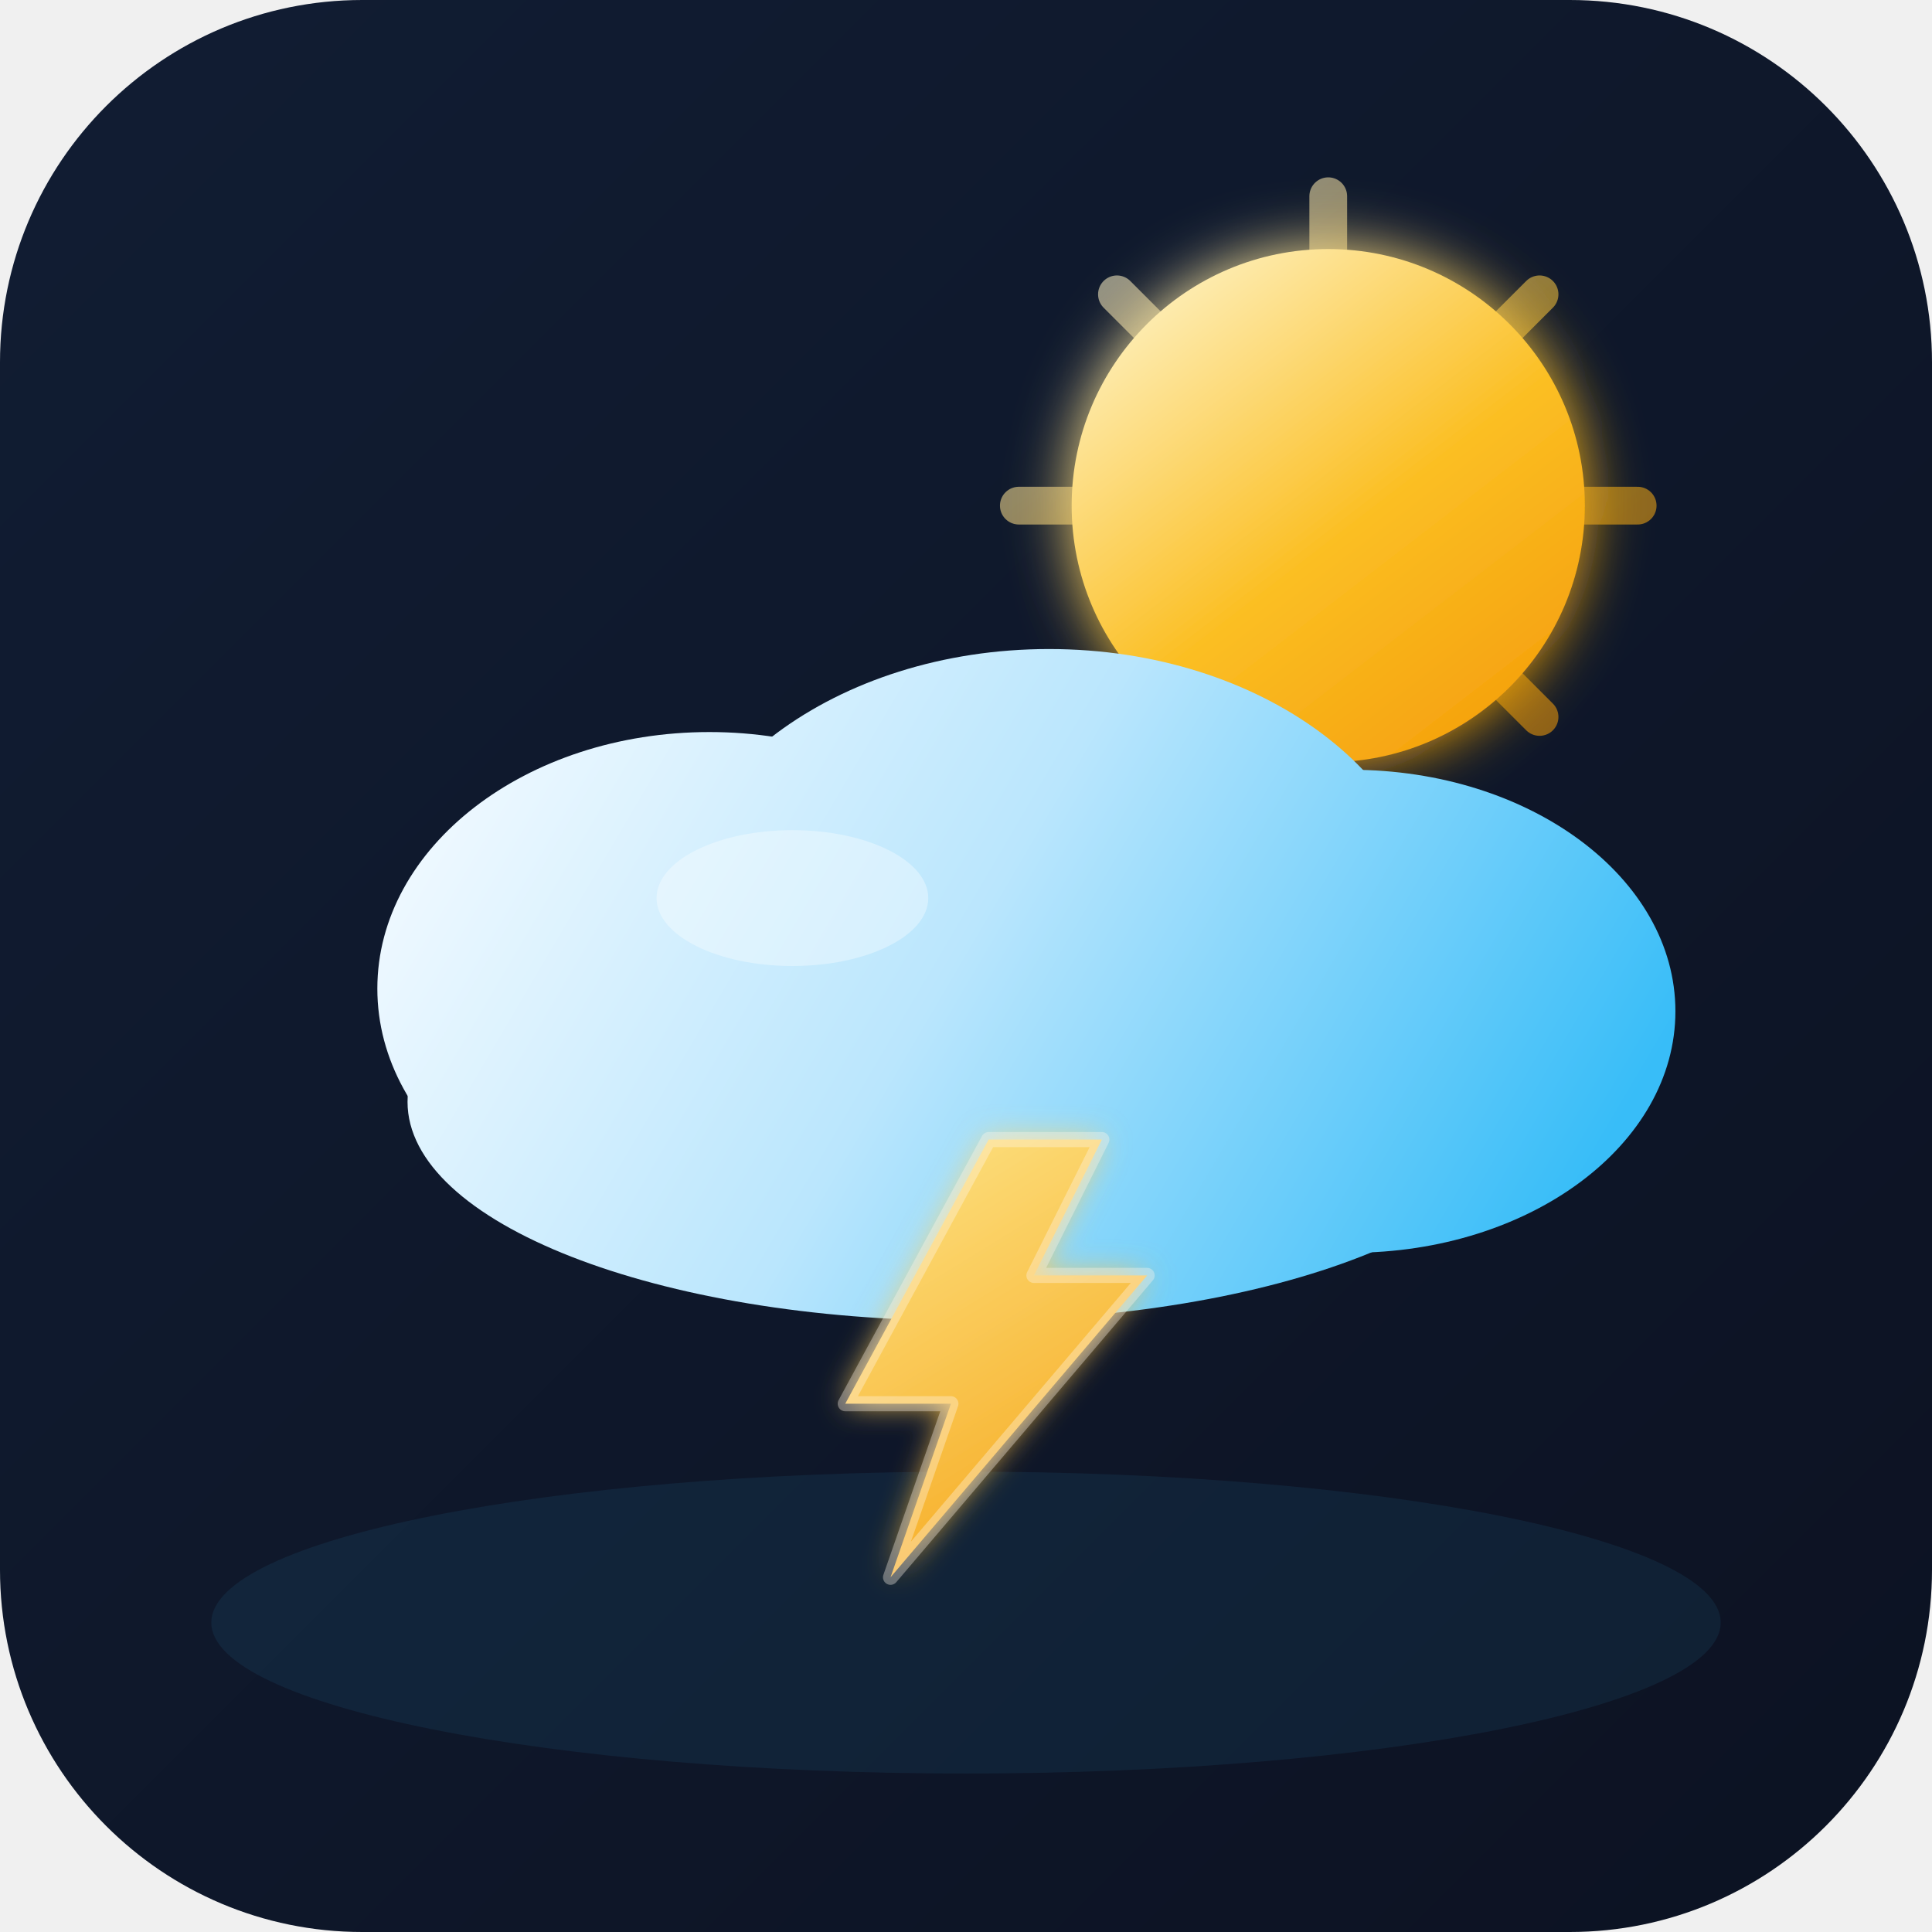
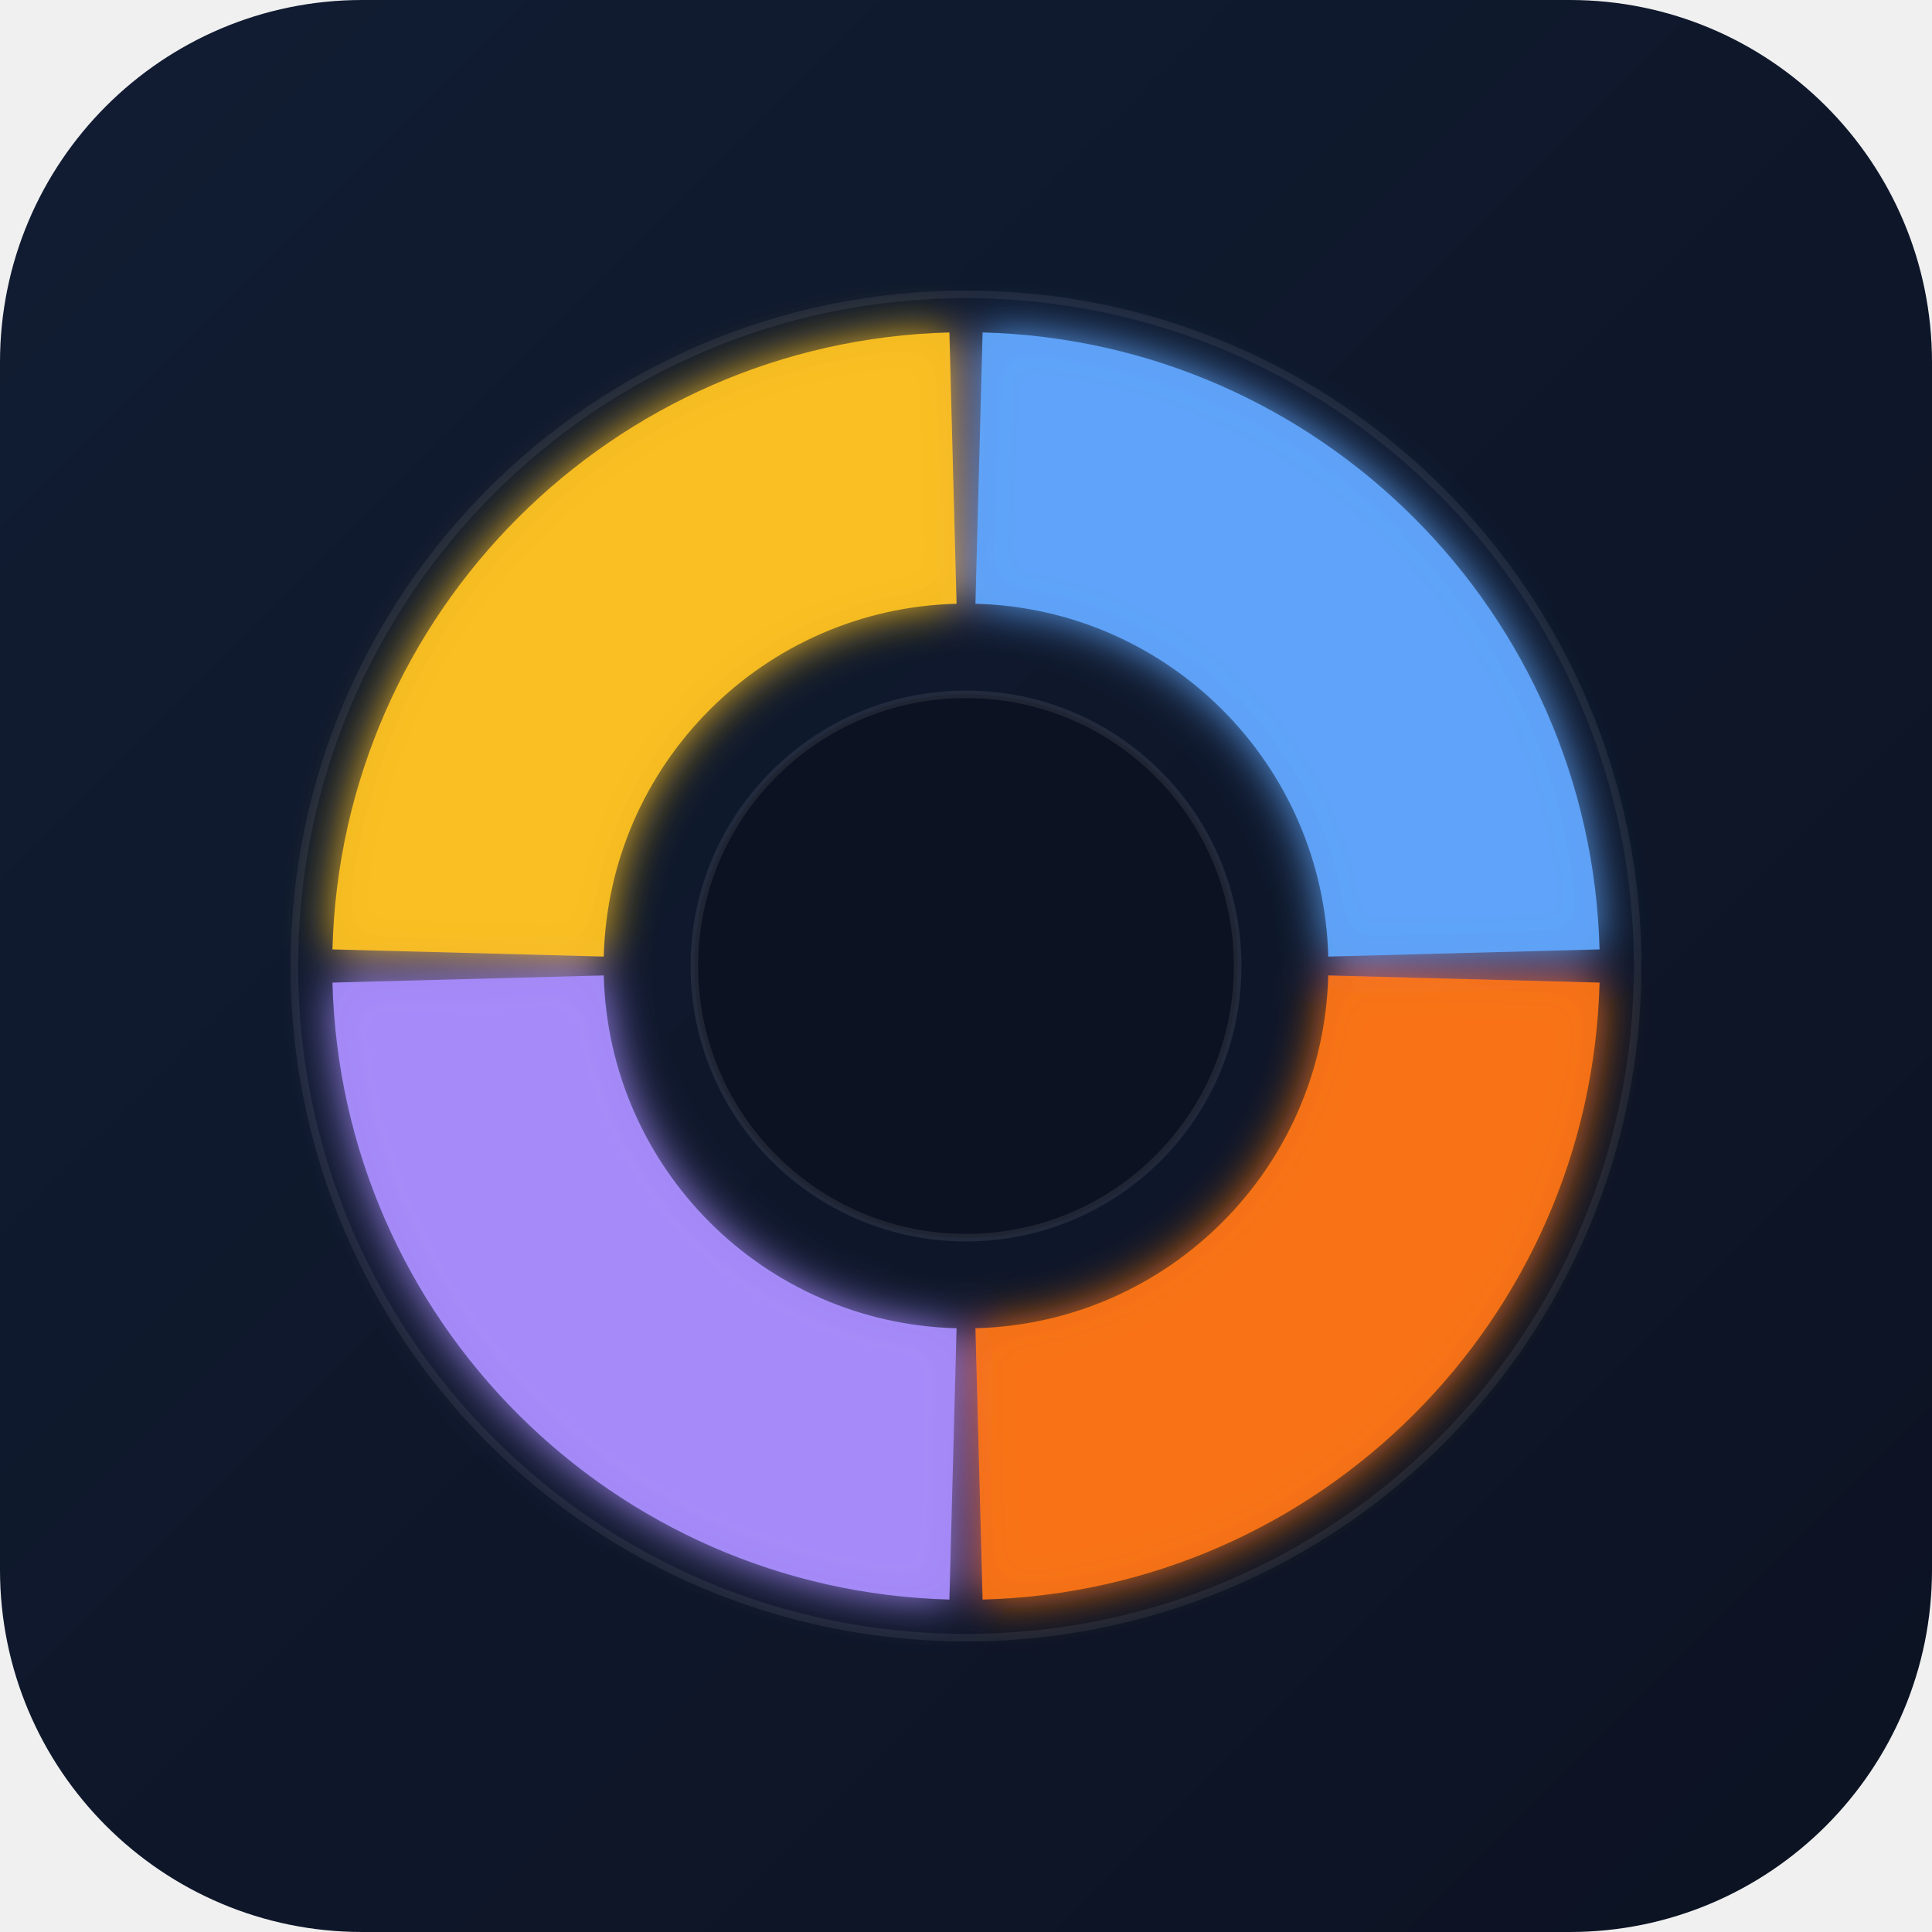
- <svg xmlns="http://www.w3.org/2000/svg" viewBox="0 0 512 512" role="img" aria-label="Weer en Energie">
+ <svg xmlns="http://www.w3.org/2000/svg" viewBox="0 0 512 512" role="img" aria-label="ThuisDash">
  <defs>
    <linearGradient id="bg" x1="0" y1="0" x2="512" y2="512" gradientUnits="userSpaceOnUse">
      <stop offset="0%" stop-color="#111d33" />
      <stop offset="100%" stop-color="#0c1222" />
    </linearGradient>
-     <linearGradient id="sun" x1="300" y1="70" x2="400" y2="200" gradientUnits="userSpaceOnUse">
-       <stop offset="0%" stop-color="#fef3c7" />
-       <stop offset="55%" stop-color="#fbbf24" />
-       <stop offset="100%" stop-color="#f59e0b" />
-     </linearGradient>
-     <linearGradient id="cloud" x1="120" y1="200" x2="392" y2="360" gradientUnits="userSpaceOnUse">
-       <stop offset="0%" stop-color="#f0f9ff" />
-       <stop offset="45%" stop-color="#bae6fd" />
-       <stop offset="100%" stop-color="#38bdf8" />
-     </linearGradient>
-     <linearGradient id="bolt" x1="220" y1="300" x2="300" y2="430" gradientUnits="userSpaceOnUse">
-       <stop offset="0%" stop-color="#fde68a" />
-       <stop offset="100%" stop-color="#f59e0b" />
-     </linearGradient>
-     <filter id="sunGlow" x="-40%" y="-40%" width="180%" height="180%">
-       <feGaussianBlur stdDeviation="8" result="blur" />
-       <feMerge>
-         <feMergeNode in="blur" />
-         <feMergeNode in="SourceGraphic" />
-       </feMerge>
-     </filter>
-     <filter id="boltGlow" x="-30%" y="-30%" width="160%" height="160%">
-       <feGaussianBlur stdDeviation="4" result="blur" />
+     <filter id="glow" x="-20%" y="-20%" width="140%" height="140%">
+       <feGaussianBlur stdDeviation="6" result="blur" />
      <feMerge>
        <feMergeNode in="blur" />
        <feMergeNode in="SourceGraphic" />
      </feMerge>
    </filter>
  </defs>
  <rect width="512" height="512" rx="96" fill="url(#bg)" />
-   <ellipse cx="256" cy="430" rx="200" ry="40" fill="#38bdf8" opacity="0.08" />
-   <g stroke="url(#sun)" stroke-width="10" stroke-linecap="round" opacity="0.55">
-     <line x1="352" y1="52" x2="352" y2="88" />
-     <line x1="408" y1="78" x2="382" y2="104" />
-     <line x1="434" y1="134" x2="398" y2="134" />
-     <line x1="408" y1="190" x2="382" y2="164" />
-     <line x1="296" y1="78" x2="322" y2="104" />
-     <line x1="270" y1="134" x2="306" y2="134" />
+   <circle cx="256" cy="256" r="178" fill="none" stroke="#ffffff" stroke-opacity="0.07" stroke-width="2" />
+   <g filter="url(#glow)">
+     <path d="M 260.4 88.1 A 168 168 0 0 1 423.9 251.6 L 352.0 253.5 A 96 96 0 0 0 258.5 160.0 Z" fill="#60a5fa" opacity="0.95" />
+     <path d="M 423.9 260.4 A 168 168 0 0 1 260.4 423.9 L 258.5 352.0 A 96 96 0 0 0 352.0 258.5 Z" fill="#f97316" opacity="0.95" />
+     <path d="M 251.6 423.9 A 168 168 0 0 1 88.1 260.4 L 160.0 258.5 A 96 96 0 0 0 253.5 352.0 Z" fill="#a78bfa" opacity="0.95" />
+     <path d="M 88.1 251.6 A 168 168 0 0 1 251.6 88.1 L 253.5 160.0 A 96 96 0 0 0 160.0 253.5 Z" fill="#fbbf24" opacity="0.95" />
  </g>
-   <circle cx="352" cy="134" r="68" fill="url(#sun)" filter="url(#sunGlow)" />
-   <g fill="url(#cloud)">
-     <ellipse cx="188" cy="262" rx="88" ry="68" />
-     <ellipse cx="278" cy="248" rx="102" ry="76" />
-     <ellipse cx="358" cy="268" rx="86" ry="64" />
-     <ellipse cx="256" cy="292" rx="148" ry="58" />
-   </g>
-   <ellipse cx="210" cy="238" rx="36" ry="18" fill="#ffffff" opacity="0.35" />
-   <path d="M262 302 L224 372 H252 L236 418 L304 338 H274 L292 302 Z" fill="url(#bolt)" filter="url(#boltGlow)" />
-   <path d="M262 302 L224 372 H252 L236 418 L304 338 H274 L292 302 Z" fill="none" stroke="#fff7ed" stroke-width="4" stroke-linejoin="round" opacity="0.35" />
+   <circle cx="256" cy="256" r="72" fill="#0c1222" />
+   <circle cx="256" cy="256" r="72" fill="none" stroke="#ffffff" stroke-opacity="0.08" stroke-width="2" />
</svg>
